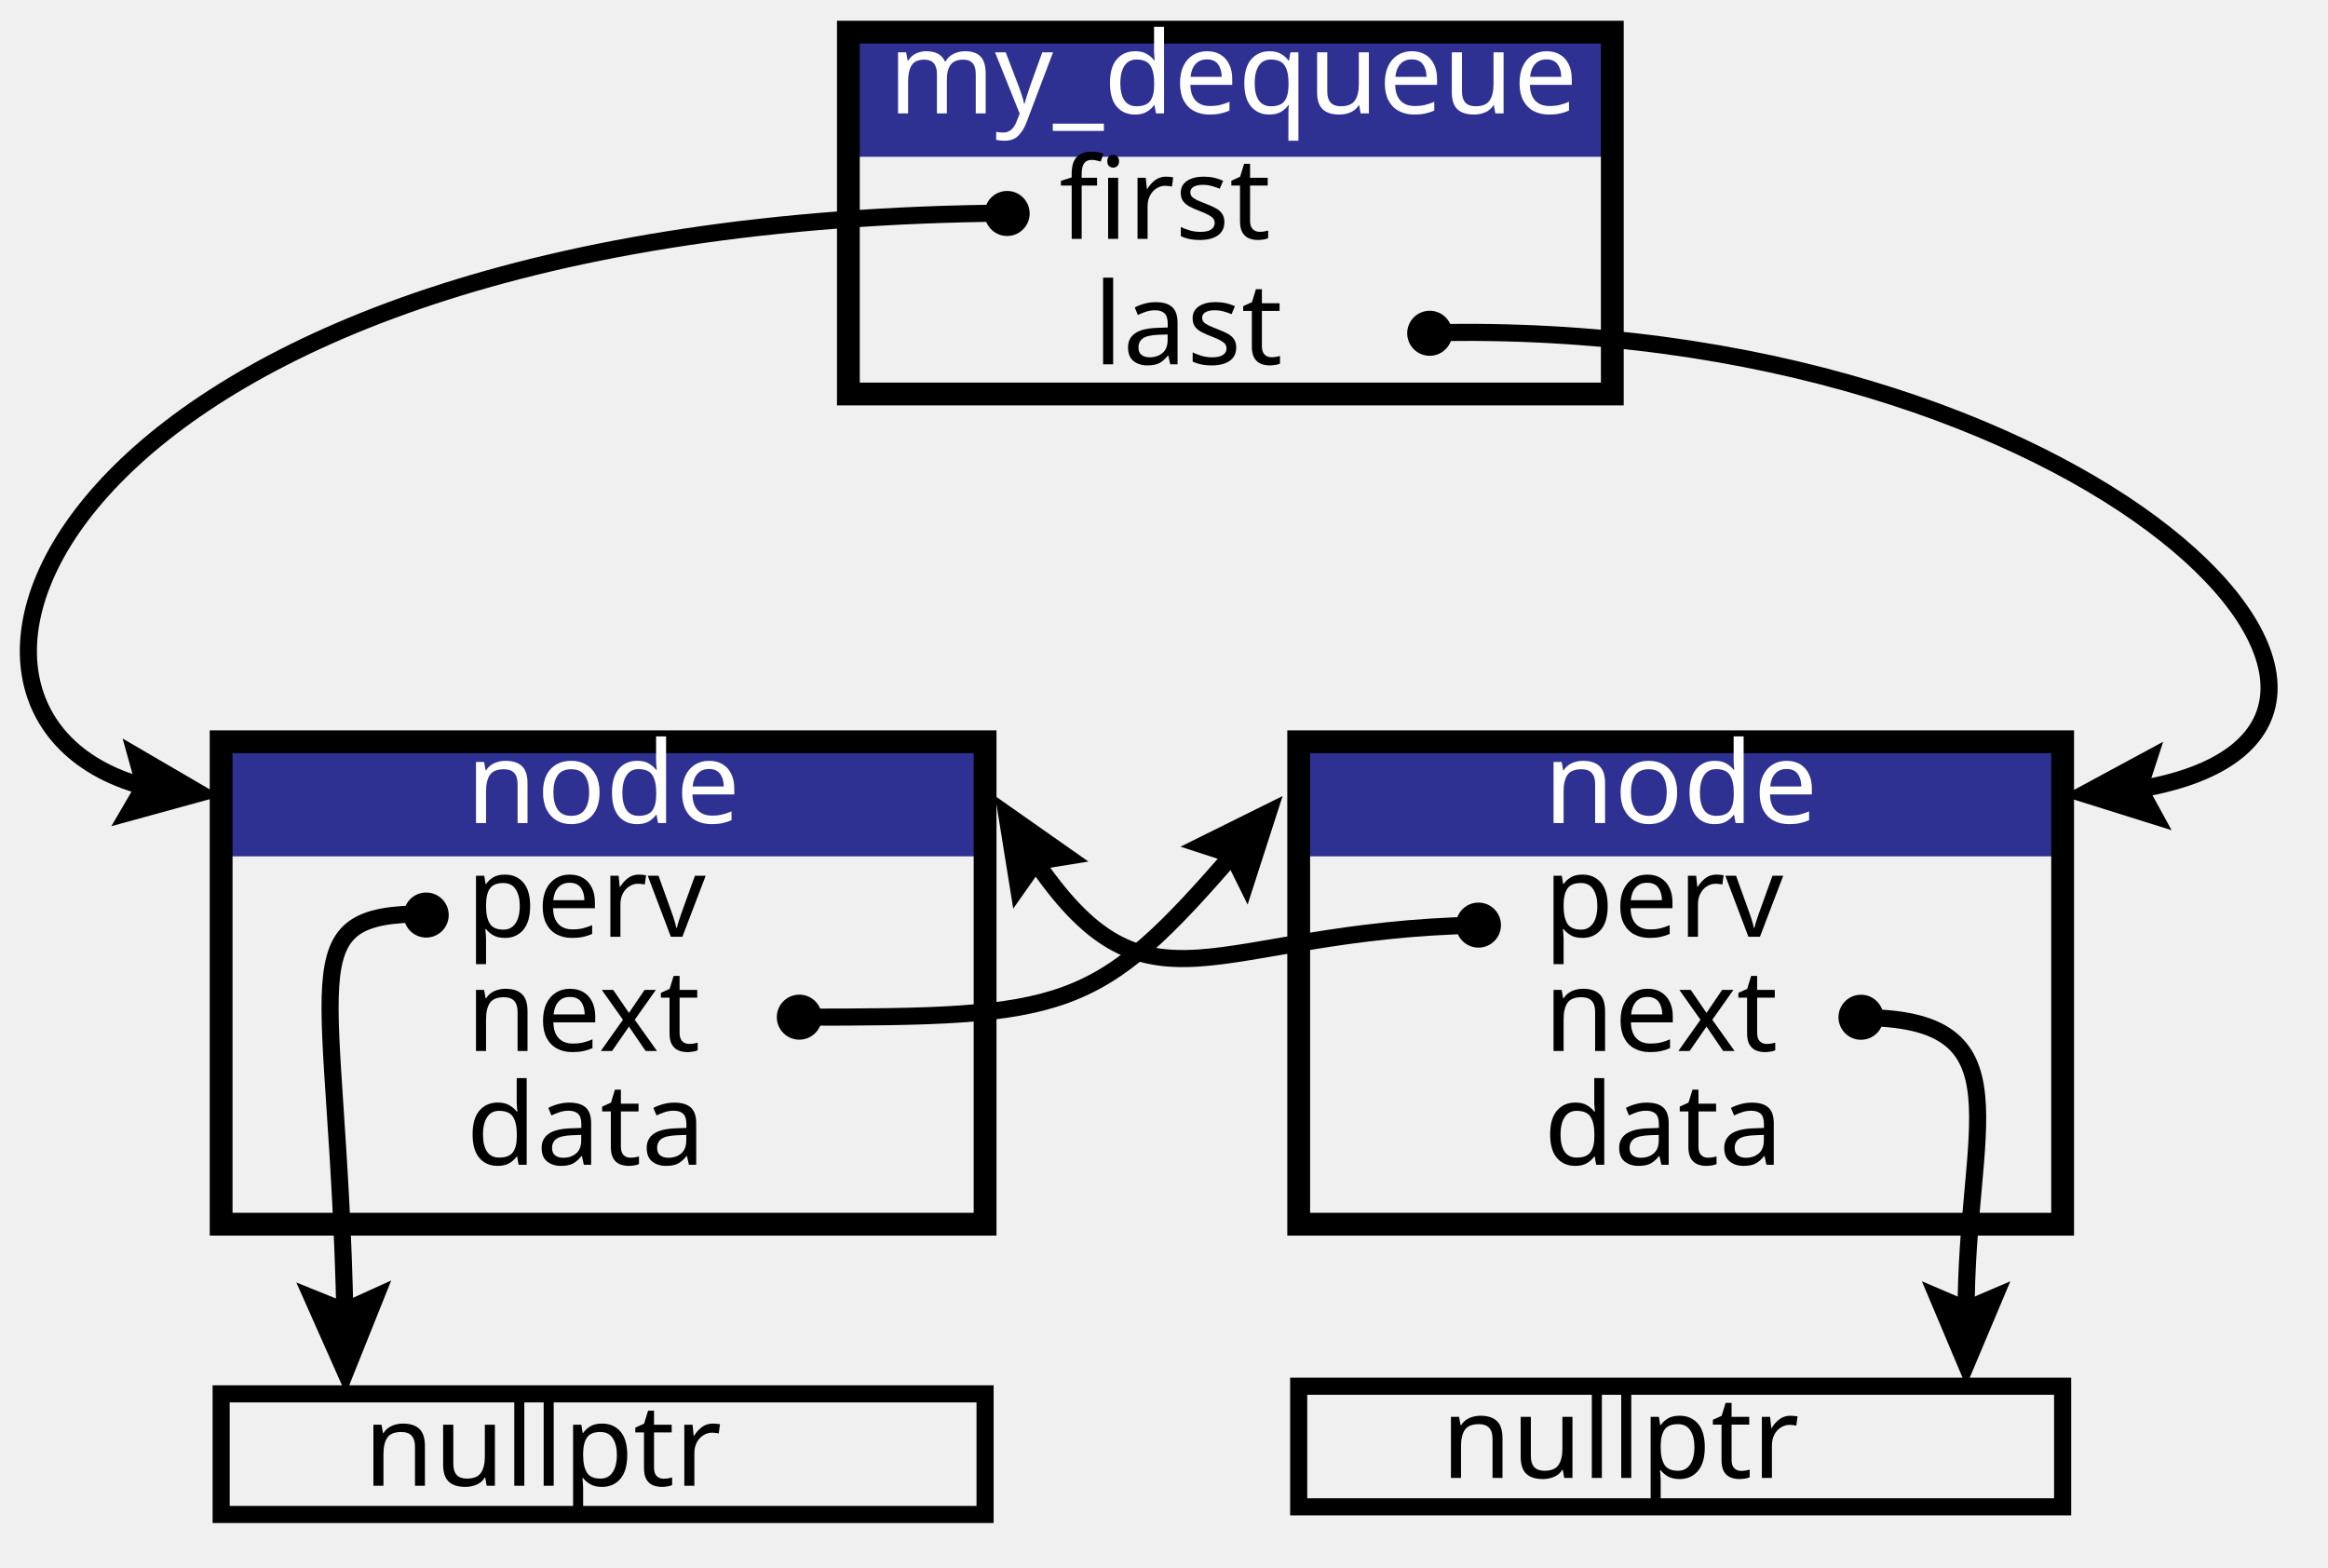
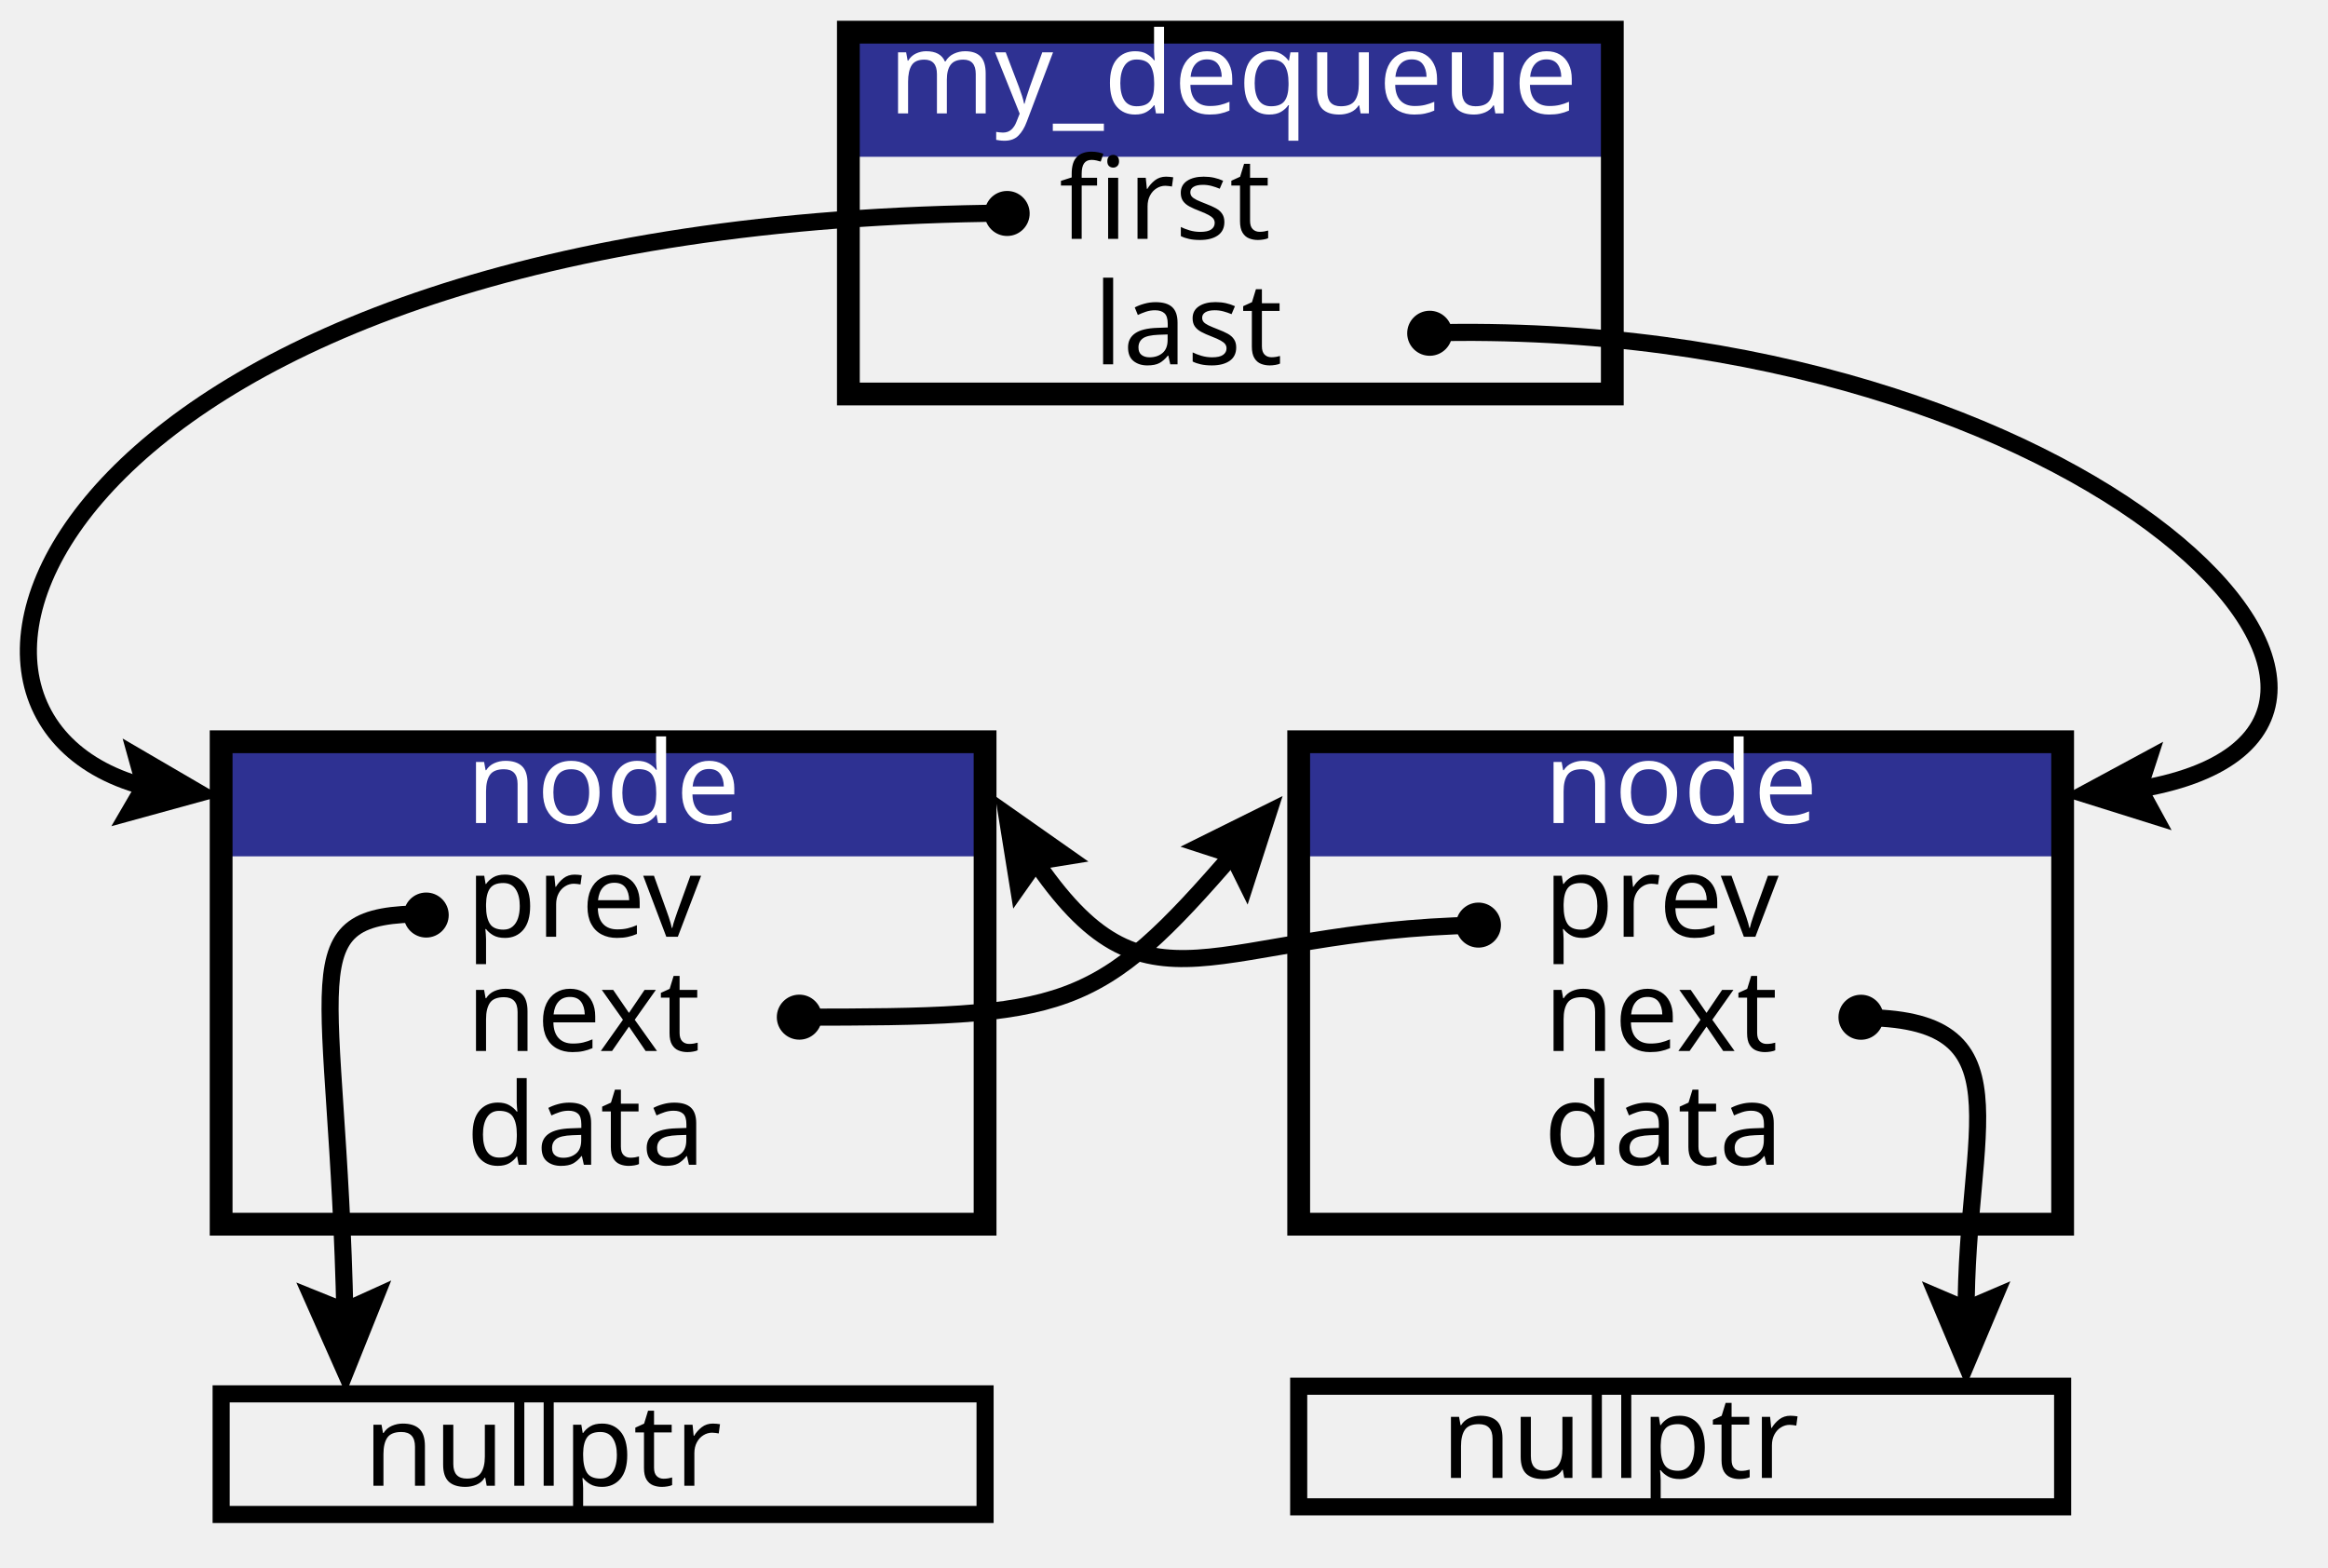
<svg xmlns="http://www.w3.org/2000/svg" version="1.1" id="Layer_1" x="0px" y="0px" viewBox="0 0 579 390" style="enable-background:new 0 0 579 390;" xml:space="preserve">
  <style type="text/css">
	.st0{fill:#2E3192;}
	.st1{fill:none;stroke:#000000;stroke-width:5.669;stroke-miterlimit:10;}
	.st2{fill:none;}
	.st3{fill:#FFFFFF;}
	.st4{font-family:'CourierNewPSMT';}
	.st5{font-size:28.346px;}
	.st6{fill:none;stroke:#000000;stroke-width:4.252;stroke-miterlimit:10;}
</style>
  <g>
    <rect x="211" y="9" class="st0" width="190" height="30" />
    <rect x="211" y="8" class="st1" width="190" height="90" />
    <rect x="211" y="8" class="st2" width="190" height="90" />
    <text transform="matrix(1 0 0 1 220.9468 28.2109)" class="st3 st4 st5">my_dequeue</text>
    <text transform="matrix(1 0 0 1 263.4468 59.4109)" class="st4 st5">first</text>
    <text transform="matrix(1 0 0 1 271.9468 90.6109)" class="st4 st5">last</text>
  </g>
  <g>
    <rect x="55" y="183" class="st0" width="190" height="30" />
    <rect x="55" y="184.5" class="st1" width="190" height="120" />
    <rect x="55" y="184.5" class="st2" width="190" height="120" />
    <text transform="matrix(1 0 0 1 115.9785 204.7119)" class="st3 st4 st5">node</text>
-     <text transform="matrix(1 0 0 1 115.9785 233.0119)" class="st4 st5">perv</text>
+     <text transform="matrix(1 0 0 1 115.9785 233.0119)" class="st4 st5">prev</text>
    <text transform="matrix(1 0 0 1 115.9785 261.4119)" class="st4 st5">next</text>
    <text transform="matrix(1 0 0 1 115.9785 289.7119)" class="st4 st5">data</text>
  </g>
  <g>
    <rect x="323" y="183" class="st0" width="190" height="30" />
    <rect x="323" y="184.5" class="st1" width="190" height="120" />
    <rect x="323" y="184.5" class="st2" width="190" height="120" />
    <text transform="matrix(1 0 0 1 383.9785 204.7119)" class="st3 st4 st5">node</text>
-     <text transform="matrix(1 0 0 1 383.9785 233.0119)" class="st4 st5">perv</text>
+     <text transform="matrix(1 0 0 1 383.9785 233.0119)" class="st4 st5">prev</text>
    <text transform="matrix(1 0 0 1 383.9785 261.4119)" class="st4 st5">next</text>
    <text transform="matrix(1 0 0 1 383.9785 289.7119)" class="st4 st5">data</text>
  </g>
  <g>
    <g>
      <path class="st6" d="M250.8,53C13.1,54.8-33.5,178.9,37.3,196" />
      <g>
        <ellipse transform="matrix(0.9998 -1.752514e-02 1.752514e-02 0.9998 -0.8921 4.398)" cx="250.5" cy="53.1" rx="5.6" ry="5.6" />
      </g>
      <g>
        <polygon points="27.7,205.5 33.7,195.2 30.5,183.7 55,198    " />
      </g>
    </g>
  </g>
  <g>
    <g>
      <path class="st6" d="M198.6,253c66.9,0,74-1,108.9-41.5" />
      <g>
        <ellipse transform="matrix(1 -4.105613e-03 4.105613e-03 1 -1.0371 0.8183)" cx="198.8" cy="253" rx="5.6" ry="5.6" />
      </g>
      <g>
        <polygon points="310.3,225 305,214.3 293.6,210.6 319,198    " />
      </g>
    </g>
  </g>
  <rect x="323" y="344.8" class="st6" width="190" height="30" />
  <text transform="matrix(1 0 0 1 358.4629 367.6094)" class="st4 st5">nullptr</text>
  <g>
    <g>
      <path class="st6" d="M368,230.1c-67.4,1.3-82.3,26.2-111.2-16.9" />
      <g>
        <ellipse transform="matrix(0.9997 -2.527426e-02 2.527426e-02 0.9997 -5.6982 9.367)" cx="367.7" cy="230.1" rx="5.6" ry="5.6" />
      </g>
      <g>
        <polygon points="270.7,214.3 258.9,216.2 252,226 247.5,198    " />
      </g>
    </g>
  </g>
  <g>
    <g>
      <path class="st6" d="M355.3,82.8c165.1-4.2,265,99.7,175.4,113.7" />
      <g>
        <ellipse transform="matrix(0.9998 -1.787958e-02 1.787958e-02 0.9998 -1.4253 6.371)" cx="355.6" cy="82.9" rx="5.6" ry="5.6" />
      </g>
      <g>
        <polygon points="538,184.5 534.3,195.9 540.1,206.5 513,198    " />
      </g>
    </g>
  </g>
  <g>
    <g>
      <g>
        <g>
          <path class="st6" d="M106,227.3c-34.6,0-22,14.3-20.2,100.4" />
          <g>
            <polygon points="73.7,319 85.6,323.8 97.3,318.5 86,346.7      " />
          </g>
        </g>
      </g>
      <g>
        <ellipse transform="matrix(1 -4.895082e-03 4.895082e-03 1 -1.1129 0.5216)" cx="106" cy="227.6" rx="5.6" ry="5.6" />
      </g>
    </g>
  </g>
  <g>
    <g>
      <path class="st6" d="M462.5,253.1c42.5-0.1,26.3,27.2,26.5,74" />
      <g>
        <ellipse transform="matrix(1.665099e-02 -0.9999 0.9999 1.665099e-02 202.0707 711.565)" cx="462.8" cy="253.1" rx="5.6" ry="5.6" />
      </g>
      <g>
        <polygon points="478,318.7 489,323.4 500,318.7 489,344.8    " />
      </g>
    </g>
  </g>
  <rect x="55" y="346.7" class="st6" width="190" height="30" />
  <text transform="matrix(1 0 0 1 90.4629 369.5594)" class="st4 st5">nullptr</text>
</svg>
